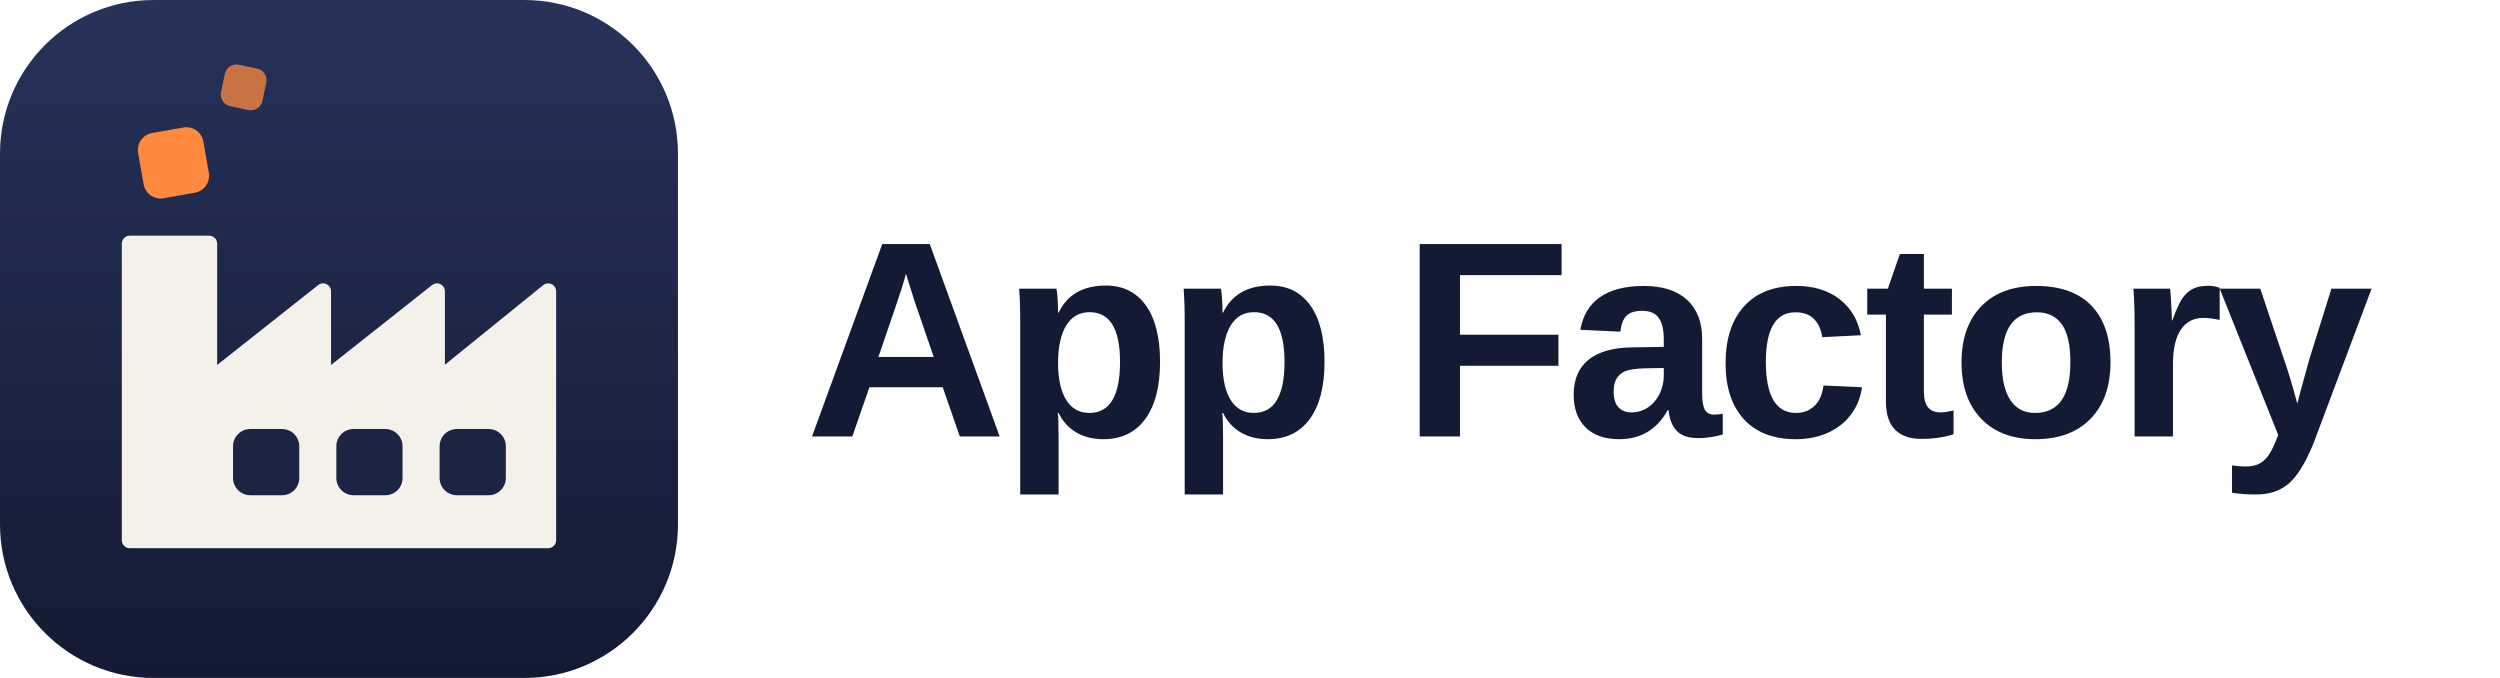
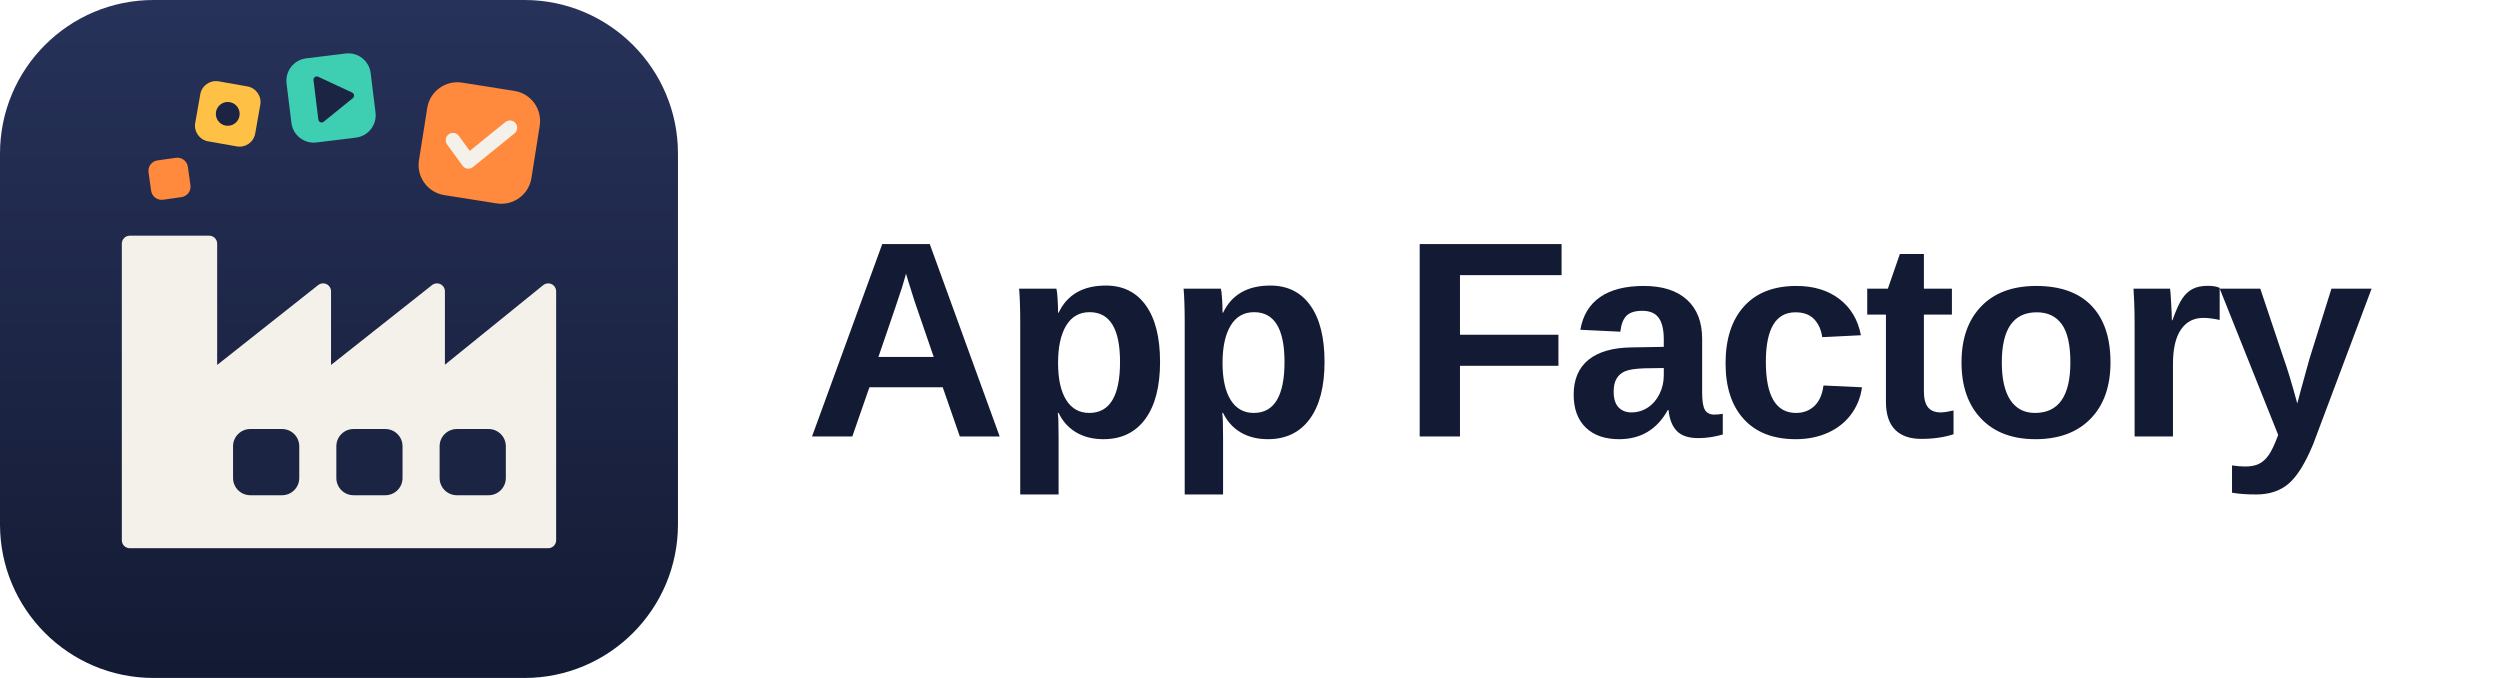
<svg xmlns="http://www.w3.org/2000/svg" viewBox="0 0 1180 320" role="img" aria-labelledby="t">
  <style>
    .w { fill: #131a33; font: 700 132px -apple-system, "Segoe UI", "Helvetica Neue", Arial, sans-serif; letter-spacing: -3px; }
    @media (prefers-color-scheme: dark) { .w { fill: #f4f1ea; } }
  </style>
  <defs>
    <linearGradient id="bg" x1="0" y1="0" x2="0" y2="1">
      <stop offset="0" stop-color="#27325a" />
      <stop offset="1" stop-color="#131a33" />
    </linearGradient>
  </defs>
  <g transform="scale(.625)">
    <rect width="512" height="512" rx="116" fill="url(#bg)" />
    <path d="M98 408V184h60v104l86-68v68l86-68v68l84-68v188z" fill="#f4f1ea" stroke="#f4f1ea" stroke-width="12" stroke-linejoin="round" />
    <g fill="#1b2443">
      <rect x="176" y="324" width="50" height="50" rx="13" />
      <rect x="254" y="324" width="50" height="50" rx="13" />
      <rect x="332" y="324" width="50" height="50" rx="13" />
    </g>
-     <rect x="106" y="98" width="50" height="50" rx="13" fill="#ff8a3d" transform="rotate(-10 131 123)" />
-     <rect x="168" y="50" width="32" height="32" rx="9" fill="#ff8a3d" opacity=".75" transform="rotate(12 184 66)" />
+     <g stroke-linecap="round" stroke-linejoin="round" fill="none">
+       <rect x="113" y="120" width="30" height="30" rx="8" fill="#ff8a3d" transform="rotate(-8 128 135)" />
+       <g transform="rotate(10 172 86)">
+         <rect x="149" y="63" width="46" height="46" rx="12" fill="#ffc145" />
+         <circle cx="172" cy="86" r="9" fill="#1b2443" />
+       </g>
+       <g transform="rotate(-7 250 74)">
+         <rect x="218" y="42" width="64" height="64" rx="17" fill="#3ecfb2" />
+         <path d="M241 59v30l24-15z" fill="#1b2443" stroke="#1b2443" stroke-width="5" />
+       </g>
+       <g transform="rotate(9 362 108)">
+         <rect x="319" y="65" width="86" height="86" rx="23" fill="#ff8a3d" />
+         <path d="M342 109l14 14 27-30" stroke="#f4f1ea" stroke-width="11" />
+       </g>
+     </g>
  </g>
  <text class="w" x="380" y="206">App Factory</text>
</svg>
